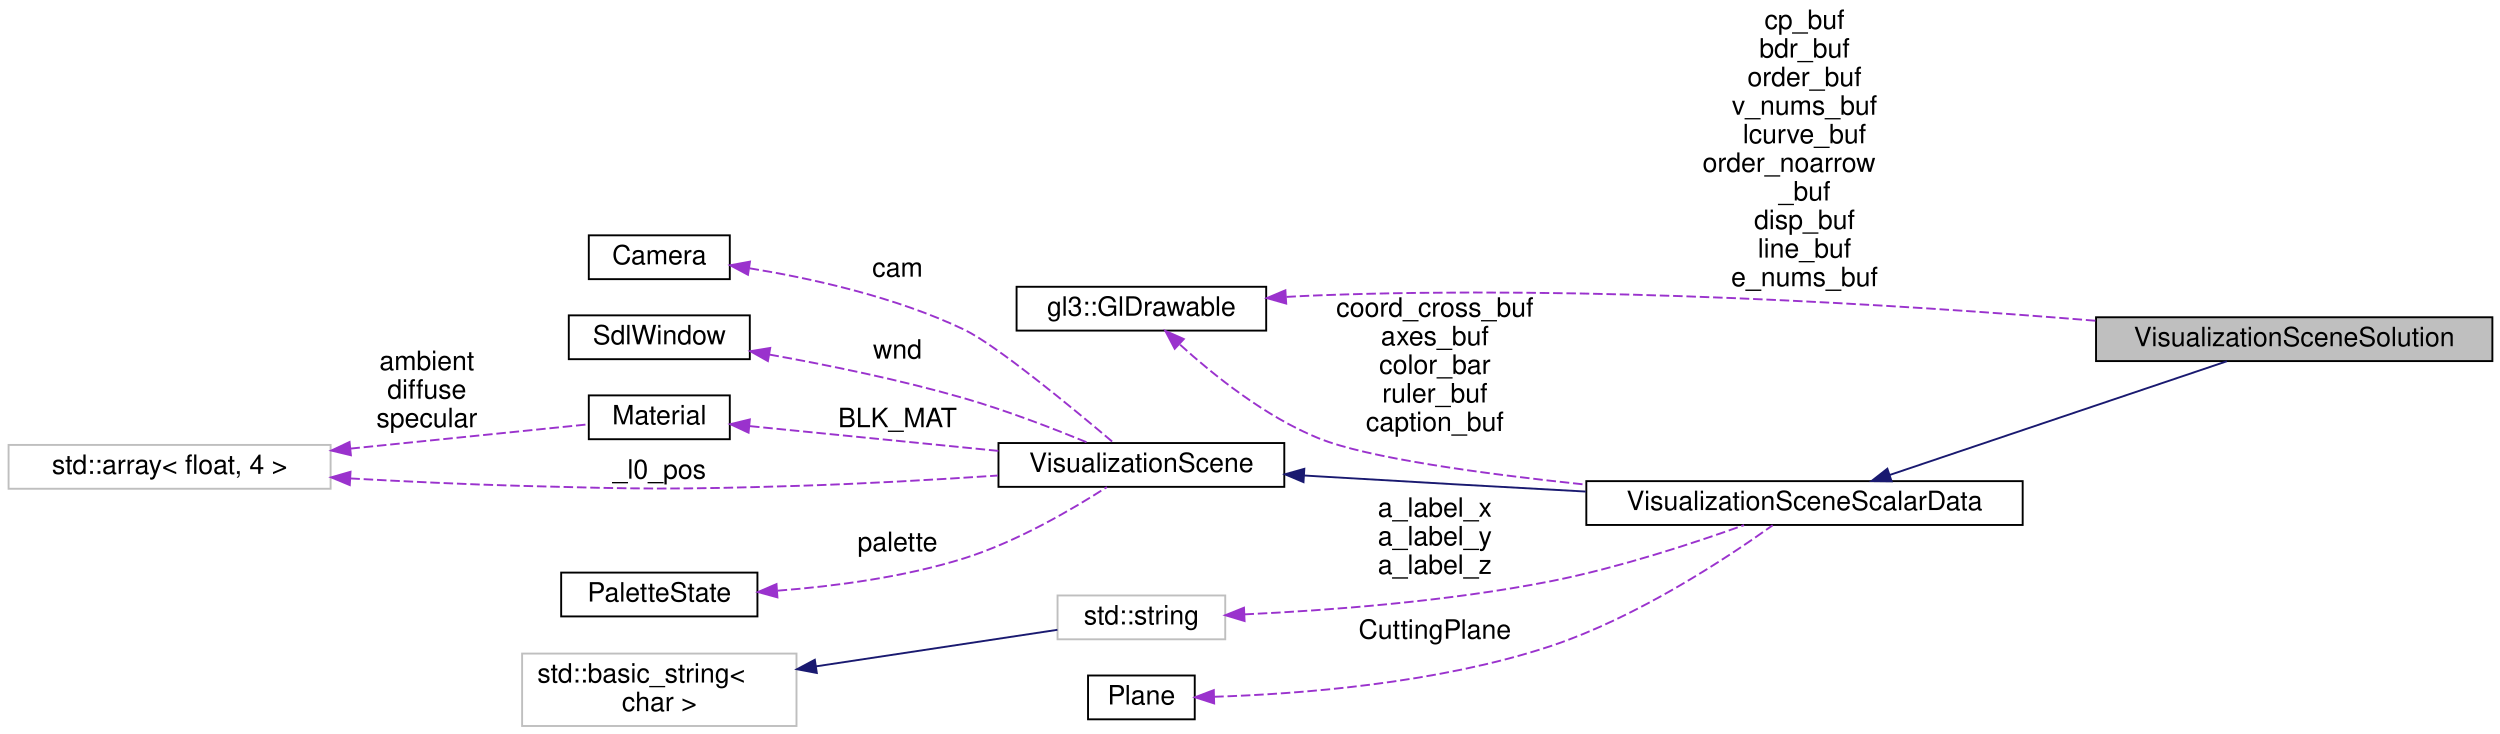
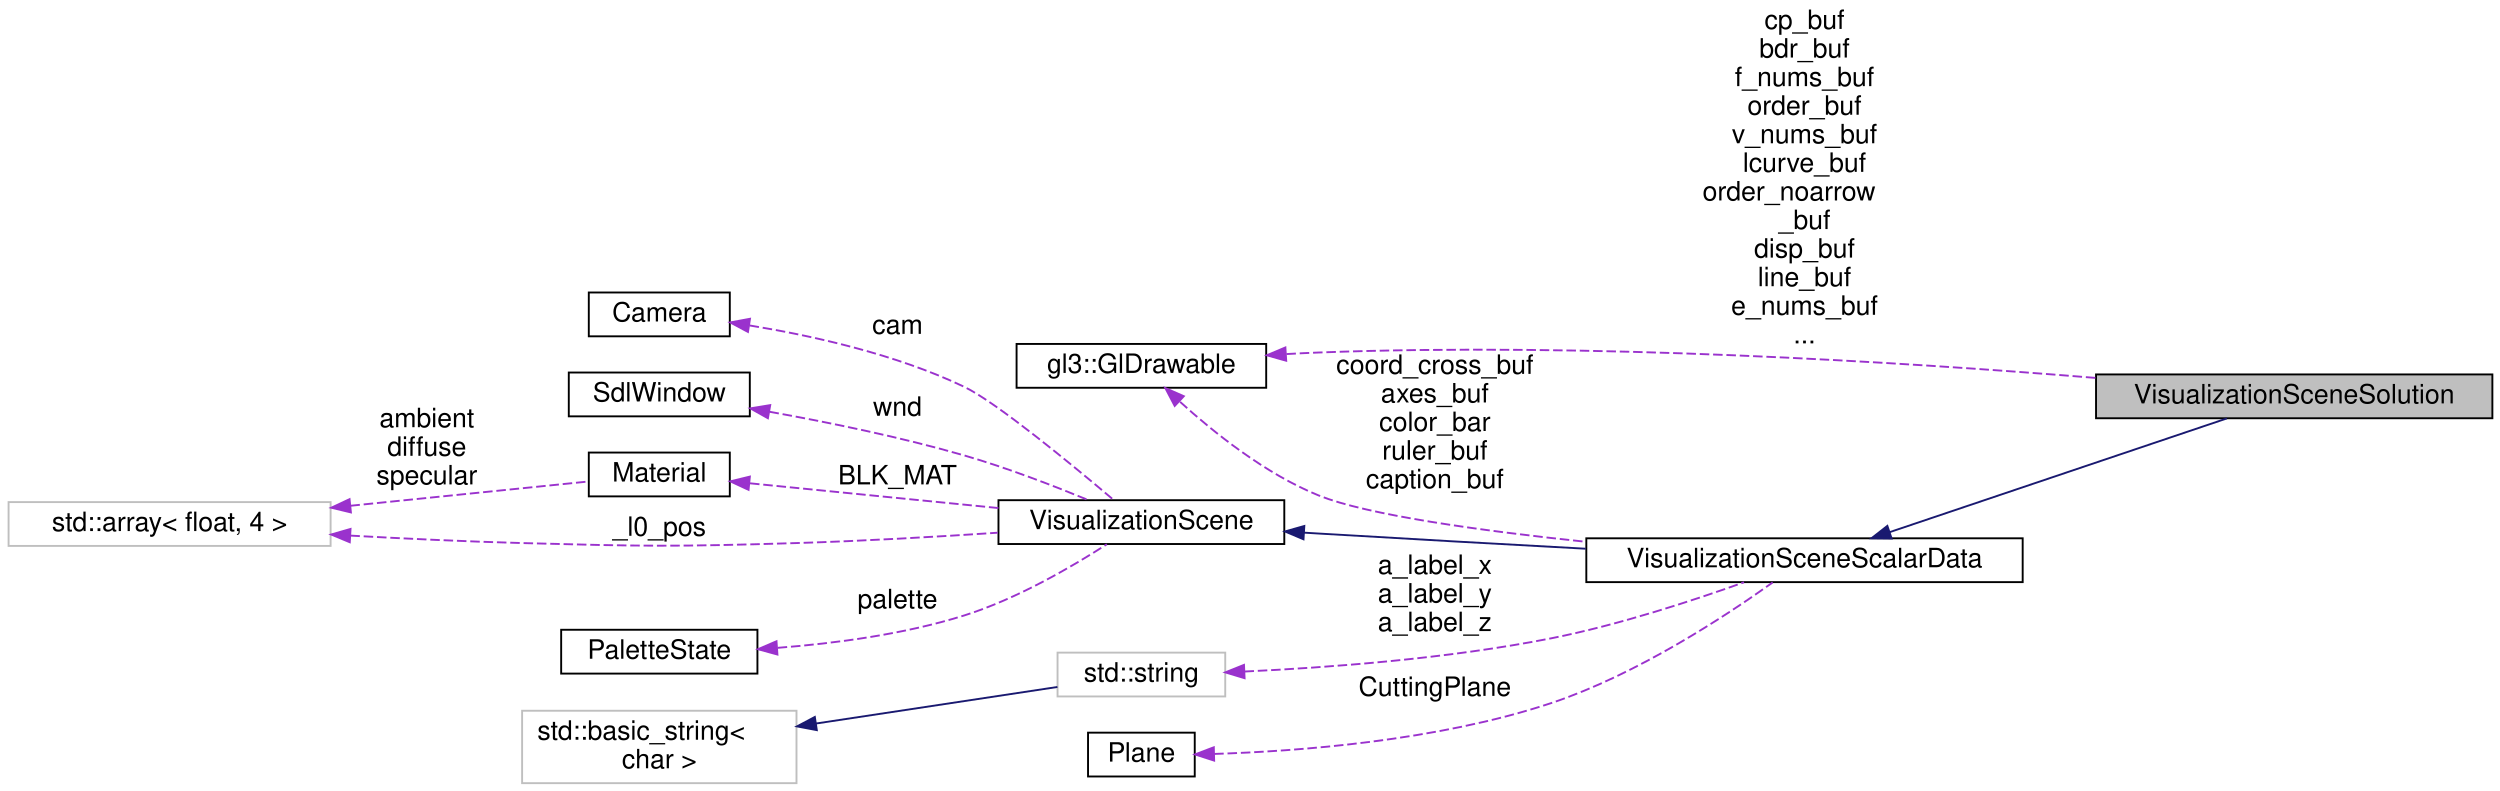
- <svg xmlns="http://www.w3.org/2000/svg" xmlns:xlink="http://www.w3.org/1999/xlink" width="1312pt" height="385pt" viewBox="0.00 0.00 1312.00 385.00">
-   <g id="graph0" class="graph" transform="scale(1 1) rotate(0) translate(4 381)">
-     <polygon fill="white" stroke="white" points="-4,5 -4,-381 1309,-381 1309,5 -4,5" />
+ <svg xmlns="http://www.w3.org/2000/svg" xmlns:xlink="http://www.w3.org/1999/xlink" width="1312pt" height="415pt" viewBox="0.00 0.00 1312.00 415.00">
+   <g id="graph0" class="graph" transform="scale(1 1) rotate(0) translate(4 411)">
+     <polygon fill="white" stroke="white" points="-4,5 -4,-411 1309,-411 1309,5 -4,5" />
    <g id="node1" class="node">
      <polygon fill="#bfbfbf" stroke="black" points="1096,-191.5 1096,-214.5 1304,-214.5 1304,-191.5 1096,-191.5" />
      <text text-anchor="middle" x="1200" y="-199.3" font-family="Helvetica,sans-Serif" font-size="14.00">VisualizationSceneSolution</text>
    </g>
    <g id="node2" class="node">
      <g id="a_node2">
        <a xlink:href="classVisualizationSceneScalarData.html" target="_top" xlink:title="VisualizationSceneScalarData">
          <polygon fill="white" stroke="black" points="828.5,-105.5 828.5,-128.5 1057.5,-128.5 1057.5,-105.5 828.5,-105.5" />
          <text text-anchor="middle" x="943" y="-113.3" font-family="Helvetica,sans-Serif" font-size="14.00">VisualizationSceneScalarData</text>
        </a>
      </g>
    </g>
    <g id="edge1" class="edge">
      <path fill="none" stroke="midnightblue" d="M987.713,-131.743C1037.81,-148.639 1118.89,-175.982 1164.67,-191.422" />
      <polygon fill="midnightblue" stroke="midnightblue" points="988.72,-128.388 978.126,-128.509 986.483,-135.021 988.72,-128.388" />
    </g>
    <g id="node3" class="node">
      <g id="a_node3">
        <a xlink:href="classVisualizationScene.html" target="_top" xlink:title="VisualizationScene">
          <polygon fill="white" stroke="black" points="520,-125.5 520,-148.5 670,-148.5 670,-125.5 520,-125.5" />
          <text text-anchor="middle" x="595" y="-133.3" font-family="Helvetica,sans-Serif" font-size="14.00">VisualizationScene</text>
        </a>
      </g>
    </g>
    <g id="edge2" class="edge">
      <path fill="none" stroke="midnightblue" d="M680.349,-131.465C682.929,-131.307 685.484,-131.151 688,-131 733.848,-128.242 784.364,-125.414 828.189,-123.028" />
      <polygon fill="midnightblue" stroke="midnightblue" points="680.074,-127.976 670.31,-132.089 680.508,-134.962 680.074,-127.976" />
    </g>
    <g id="node4" class="node">
      <g id="a_node4">
        <a xlink:href="classSdlWindow.html" target="_top" xlink:title="SdlWindow">
          <polygon fill="white" stroke="black" points="294.5,-192.5 294.5,-215.5 389.5,-215.5 389.5,-192.5 294.5,-192.5" />
          <text text-anchor="middle" x="342" y="-200.3" font-family="Helvetica,sans-Serif" font-size="14.00">SdlWindow</text>
        </a>
      </g>
    </g>
    <g id="edge3" class="edge">
      <path fill="none" stroke="#9a32cd" stroke-dasharray="5,2" d="M399.814,-194.913C430.389,-189.437 468.58,-181.649 502,-172 524.329,-165.553 548.898,-156.078 567.026,-148.612" />
      <polygon fill="#9a32cd" stroke="#9a32cd" points="398.998,-191.503 389.755,-196.681 400.21,-198.397 398.998,-191.503" />
      <text text-anchor="middle" x="467" y="-192.8" font-family="Helvetica,sans-Serif" font-size="14.00"> wnd</text>
    </g>
    <g id="node5" class="node">
      <g id="a_node5">
        <a xlink:href="structMaterial.html" target="_top" xlink:title="Material">
          <polygon fill="white" stroke="black" points="305,-150.5 305,-173.5 379,-173.5 379,-150.5 305,-150.5" />
          <text text-anchor="middle" x="342" y="-158.3" font-family="Helvetica,sans-Serif" font-size="14.00">Material</text>
        </a>
      </g>
    </g>
    <g id="edge4" class="edge">
      <path fill="none" stroke="#9a32cd" stroke-dasharray="5,2" d="M389.596,-157.359C426.165,-153.717 477.773,-148.576 519.982,-144.372" />
      <polygon fill="#9a32cd" stroke="#9a32cd" points="388.833,-153.918 379.229,-158.391 389.527,-160.883 388.833,-153.918" />
      <text text-anchor="middle" x="467" y="-156.8" font-family="Helvetica,sans-Serif" font-size="14.00"> BLK_MAT</text>
    </g>
    <g id="node6" class="node">
      <polygon fill="white" stroke="#bfbfbf" points="0.5,-124.5 0.5,-147.5 169.5,-147.5 169.5,-124.5 0.5,-124.5" />
      <text text-anchor="middle" x="85" y="-132.3" font-family="Helvetica,sans-Serif" font-size="14.00">std::array&lt; float, 4 &gt;</text>
    </g>
    <g id="edge5" class="edge">
      <path fill="none" stroke="#9a32cd" stroke-dasharray="5,2" d="M179.886,-145.573C223.315,-150.001 272.347,-155 304.793,-158.308" />
      <polygon fill="#9a32cd" stroke="#9a32cd" points="180.153,-142.082 169.85,-144.549 179.443,-149.046 180.153,-142.082" />
      <text text-anchor="middle" x="220" y="-186.8" font-family="Helvetica,sans-Serif" font-size="14.00"> ambient</text>
      <text text-anchor="middle" x="220" y="-171.8" font-family="Helvetica,sans-Serif" font-size="14.00">diffuse</text>
      <text text-anchor="middle" x="220" y="-156.8" font-family="Helvetica,sans-Serif" font-size="14.00">specular</text>
    </g>
    <g id="edge8" class="edge">
      <path fill="none" stroke="#9a32cd" stroke-dasharray="5,2" d="M179.859,-129.914C208.756,-128.305 240.678,-126.796 270,-126 333.976,-124.263 350.03,-124.047 414,-126 448.736,-127.06 487.19,-129.269 519.607,-131.431" />
      <polygon fill="#9a32cd" stroke="#9a32cd" points="179.559,-126.425 169.773,-130.486 179.955,-133.414 179.559,-126.425" />
      <text text-anchor="middle" x="342" y="-129.8" font-family="Helvetica,sans-Serif" font-size="14.00"> _l0_pos</text>
    </g>
    <g id="node7" class="node">
      <g id="a_node7">
        <a xlink:href="classPaletteState.html" target="_top" xlink:title="PaletteState">
          <polygon fill="white" stroke="black" points="290.5,-57.5 290.5,-80.5 393.5,-80.5 393.5,-57.5 290.5,-57.5" />
          <text text-anchor="middle" x="342" y="-65.3" font-family="Helvetica,sans-Serif" font-size="14.00">PaletteState</text>
        </a>
      </g>
    </g>
    <g id="edge6" class="edge">
      <path fill="none" stroke="#9a32cd" stroke-dasharray="5,2" d="M404.112,-71.015C434.152,-73.328 470.562,-78.131 502,-88 529.798,-96.726 559.019,-113.857 576.879,-125.37" />
      <polygon fill="#9a32cd" stroke="#9a32cd" points="403.99,-67.498 393.771,-70.297 403.505,-74.481 403.99,-67.498" />
      <text text-anchor="middle" x="467" y="-91.8" font-family="Helvetica,sans-Serif" font-size="14.00"> palette</text>
    </g>
    <g id="node8" class="node">
      <g id="a_node8">
        <a xlink:href="classCamera.html" target="_top" xlink:title="Camera">
          <polygon fill="white" stroke="black" points="305,-234.5 305,-257.5 379,-257.5 379,-234.5 305,-234.5" />
          <text text-anchor="middle" x="342" y="-242.3" font-family="Helvetica,sans-Serif" font-size="14.00">Camera</text>
        </a>
      </g>
    </g>
    <g id="edge7" class="edge">
      <path fill="none" stroke="#9a32cd" stroke-dasharray="5,2" d="M389.367,-240.204C422.046,-234.876 466.186,-225.121 502,-208 518.746,-199.994 558.947,-166.818 580.235,-148.79" />
      <polygon fill="#9a32cd" stroke="#9a32cd" points="388.531,-236.792 379.185,-241.782 389.603,-243.71 388.531,-236.792" />
      <text text-anchor="middle" x="467" y="-235.8" font-family="Helvetica,sans-Serif" font-size="14.00"> cam</text>
    </g>
    <g id="node9" class="node">
      <g id="a_node9">
        <a xlink:href="classgl3_1_1GlDrawable.html" target="_top" xlink:title="gl3::GlDrawable">
          <polygon fill="white" stroke="black" points="529.5,-207.5 529.5,-230.5 660.5,-230.5 660.5,-207.5 529.5,-207.5" />
          <text text-anchor="middle" x="595" y="-215.3" font-family="Helvetica,sans-Serif" font-size="14.00">gl3::GlDrawable</text>
        </a>
      </g>
    </g>
    <g id="edge9" class="edge">
      <path fill="none" stroke="#9a32cd" stroke-dasharray="5,2" d="M615.322,-200.095C632.792,-184.211 659.998,-162.34 688,-151 713.412,-140.709 773.23,-132.446 828.434,-126.644" />
      <polygon fill="#9a32cd" stroke="#9a32cd" points="612.485,-197.956 607.567,-207.34 617.264,-203.071 612.485,-197.956" />
      <text text-anchor="middle" x="749" y="-214.8" font-family="Helvetica,sans-Serif" font-size="14.00"> coord_cross_buf</text>
      <text text-anchor="middle" x="749" y="-199.8" font-family="Helvetica,sans-Serif" font-size="14.00">axes_buf</text>
      <text text-anchor="middle" x="749" y="-184.8" font-family="Helvetica,sans-Serif" font-size="14.00">color_bar</text>
      <text text-anchor="middle" x="749" y="-169.8" font-family="Helvetica,sans-Serif" font-size="14.00">ruler_buf</text>
      <text text-anchor="middle" x="749" y="-154.8" font-family="Helvetica,sans-Serif" font-size="14.00">caption_buf</text>
    </g>
    <g id="edge13" class="edge">
      <path fill="none" stroke="#9a32cd" stroke-dasharray="5,2" d="M671.097,-225.185C676.814,-225.512 682.498,-225.791 688,-226 829.32,-231.369 992.561,-221.158 1095.76,-212.673" />
      <polygon fill="#9a32cd" stroke="#9a32cd" points="671,-221.673 660.803,-224.551 670.569,-228.659 671,-221.673" />
-       <text text-anchor="middle" x="943" y="-365.8" font-family="Helvetica,sans-Serif" font-size="14.00"> cp_buf</text>
-       <text text-anchor="middle" x="943" y="-350.8" font-family="Helvetica,sans-Serif" font-size="14.00">bdr_buf</text>
-       <text text-anchor="middle" x="943" y="-335.8" font-family="Helvetica,sans-Serif" font-size="14.00">order_buf</text>
-       <text text-anchor="middle" x="943" y="-320.8" font-family="Helvetica,sans-Serif" font-size="14.00">v_nums_buf</text>
-       <text text-anchor="middle" x="943" y="-305.8" font-family="Helvetica,sans-Serif" font-size="14.00">lcurve_buf</text>
-       <text text-anchor="start" x="889.5" y="-290.8" font-family="Helvetica,sans-Serif" font-size="14.00">order_noarrow</text>
-       <text text-anchor="middle" x="943" y="-275.8" font-family="Helvetica,sans-Serif" font-size="14.00">_buf</text>
-       <text text-anchor="middle" x="943" y="-260.8" font-family="Helvetica,sans-Serif" font-size="14.00">disp_buf</text>
-       <text text-anchor="middle" x="943" y="-245.8" font-family="Helvetica,sans-Serif" font-size="14.00">line_buf</text>
-       <text text-anchor="middle" x="943" y="-230.8" font-family="Helvetica,sans-Serif" font-size="14.00">e_nums_buf</text>
+       <text text-anchor="middle" x="943" y="-395.8" font-family="Helvetica,sans-Serif" font-size="14.00"> cp_buf</text>
+       <text text-anchor="middle" x="943" y="-380.8" font-family="Helvetica,sans-Serif" font-size="14.00">bdr_buf</text>
+       <text text-anchor="middle" x="943" y="-365.8" font-family="Helvetica,sans-Serif" font-size="14.00">f_nums_buf</text>
+       <text text-anchor="middle" x="943" y="-350.8" font-family="Helvetica,sans-Serif" font-size="14.00">order_buf</text>
+       <text text-anchor="middle" x="943" y="-335.8" font-family="Helvetica,sans-Serif" font-size="14.00">v_nums_buf</text>
+       <text text-anchor="middle" x="943" y="-320.8" font-family="Helvetica,sans-Serif" font-size="14.00">lcurve_buf</text>
+       <text text-anchor="start" x="889.5" y="-305.8" font-family="Helvetica,sans-Serif" font-size="14.00">order_noarrow</text>
+       <text text-anchor="middle" x="943" y="-290.8" font-family="Helvetica,sans-Serif" font-size="14.00">_buf</text>
+       <text text-anchor="middle" x="943" y="-275.8" font-family="Helvetica,sans-Serif" font-size="14.00">disp_buf</text>
+       <text text-anchor="middle" x="943" y="-260.8" font-family="Helvetica,sans-Serif" font-size="14.00">line_buf</text>
+       <text text-anchor="middle" x="943" y="-245.8" font-family="Helvetica,sans-Serif" font-size="14.00">e_nums_buf</text>
+       <text text-anchor="middle" x="943" y="-230.8" font-family="Helvetica,sans-Serif" font-size="14.00">...</text>
    </g>
    <g id="node10" class="node">
      <g id="a_node10">
        <a xlink:href="classPlane.html" target="_top" xlink:title="Plane">
          <polygon fill="white" stroke="black" points="567,-3.5 567,-26.5 623,-26.5 623,-3.5 567,-3.5" />
          <text text-anchor="middle" x="595" y="-11.3" font-family="Helvetica,sans-Serif" font-size="14.00">Plane</text>
        </a>
      </g>
    </g>
    <g id="edge10" class="edge">
      <path fill="none" stroke="#9a32cd" stroke-dasharray="5,2" d="M633.209,-15.336C676.677,-16.713 750.255,-22.128 810,-42 855.269,-57.057 902.51,-88.314 926.306,-105.337" />
      <polygon fill="#9a32cd" stroke="#9a32cd" points="633.183,-11.834 623.095,-15.072 633,-18.832 633.183,-11.834" />
      <text text-anchor="middle" x="749" y="-45.8" font-family="Helvetica,sans-Serif" font-size="14.00"> CuttingPlane</text>
    </g>
    <g id="node11" class="node">
      <g id="a_node11">
        <a xlink:title="STL class. ">
          <polygon fill="white" stroke="#bfbfbf" points="551,-45.5 551,-68.5 639,-68.5 639,-45.5 551,-45.5" />
          <text text-anchor="middle" x="595" y="-53.3" font-family="Helvetica,sans-Serif" font-size="14.00">std::string</text>
        </a>
      </g>
    </g>
    <g id="edge11" class="edge">
      <path fill="none" stroke="#9a32cd" stroke-dasharray="5,2" d="M649.099,-58.579C692.673,-60.623 755.797,-65.302 810,-76 845.432,-82.993 884.825,-95.934 911.276,-105.412" />
      <polygon fill="#9a32cd" stroke="#9a32cd" points="649.154,-55.078 639.011,-58.137 648.848,-62.072 649.154,-55.078" />
      <text text-anchor="middle" x="749" y="-109.8" font-family="Helvetica,sans-Serif" font-size="14.00"> a_label_x</text>
      <text text-anchor="middle" x="749" y="-94.8" font-family="Helvetica,sans-Serif" font-size="14.00">a_label_y</text>
      <text text-anchor="middle" x="749" y="-79.8" font-family="Helvetica,sans-Serif" font-size="14.00">a_label_z</text>
    </g>
    <g id="node12" class="node">
      <polygon fill="white" stroke="#bfbfbf" points="270,-0 270,-38 414,-38 414,-0 270,-0" />
      <text text-anchor="start" x="278" y="-22.8" font-family="Helvetica,sans-Serif" font-size="14.00">std::basic_string&lt;</text>
      <text text-anchor="middle" x="342" y="-7.8" font-family="Helvetica,sans-Serif" font-size="14.00"> char &gt;</text>
    </g>
    <g id="edge12" class="edge">
      <path fill="none" stroke="midnightblue" d="M424.236,-31.299C466.398,-37.682 516.204,-45.222 550.923,-50.478" />
      <polygon fill="midnightblue" stroke="midnightblue" points="424.666,-27.824 414.255,-29.788 423.619,-34.745 424.666,-27.824" />
    </g>
  </g>
</svg>
